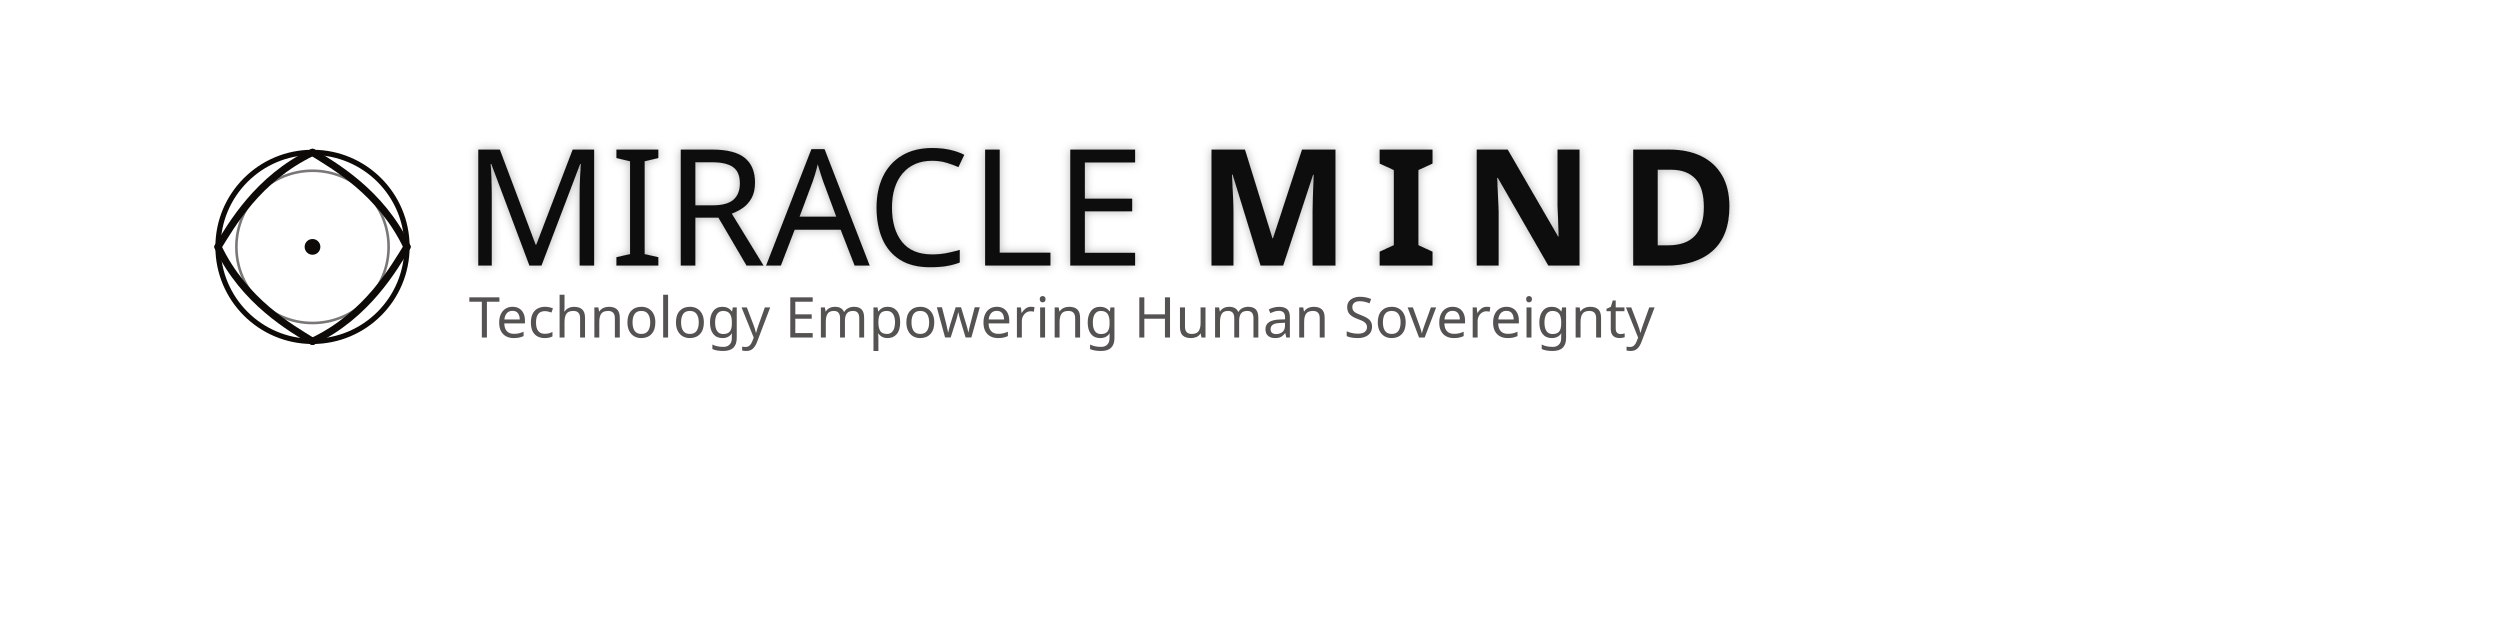
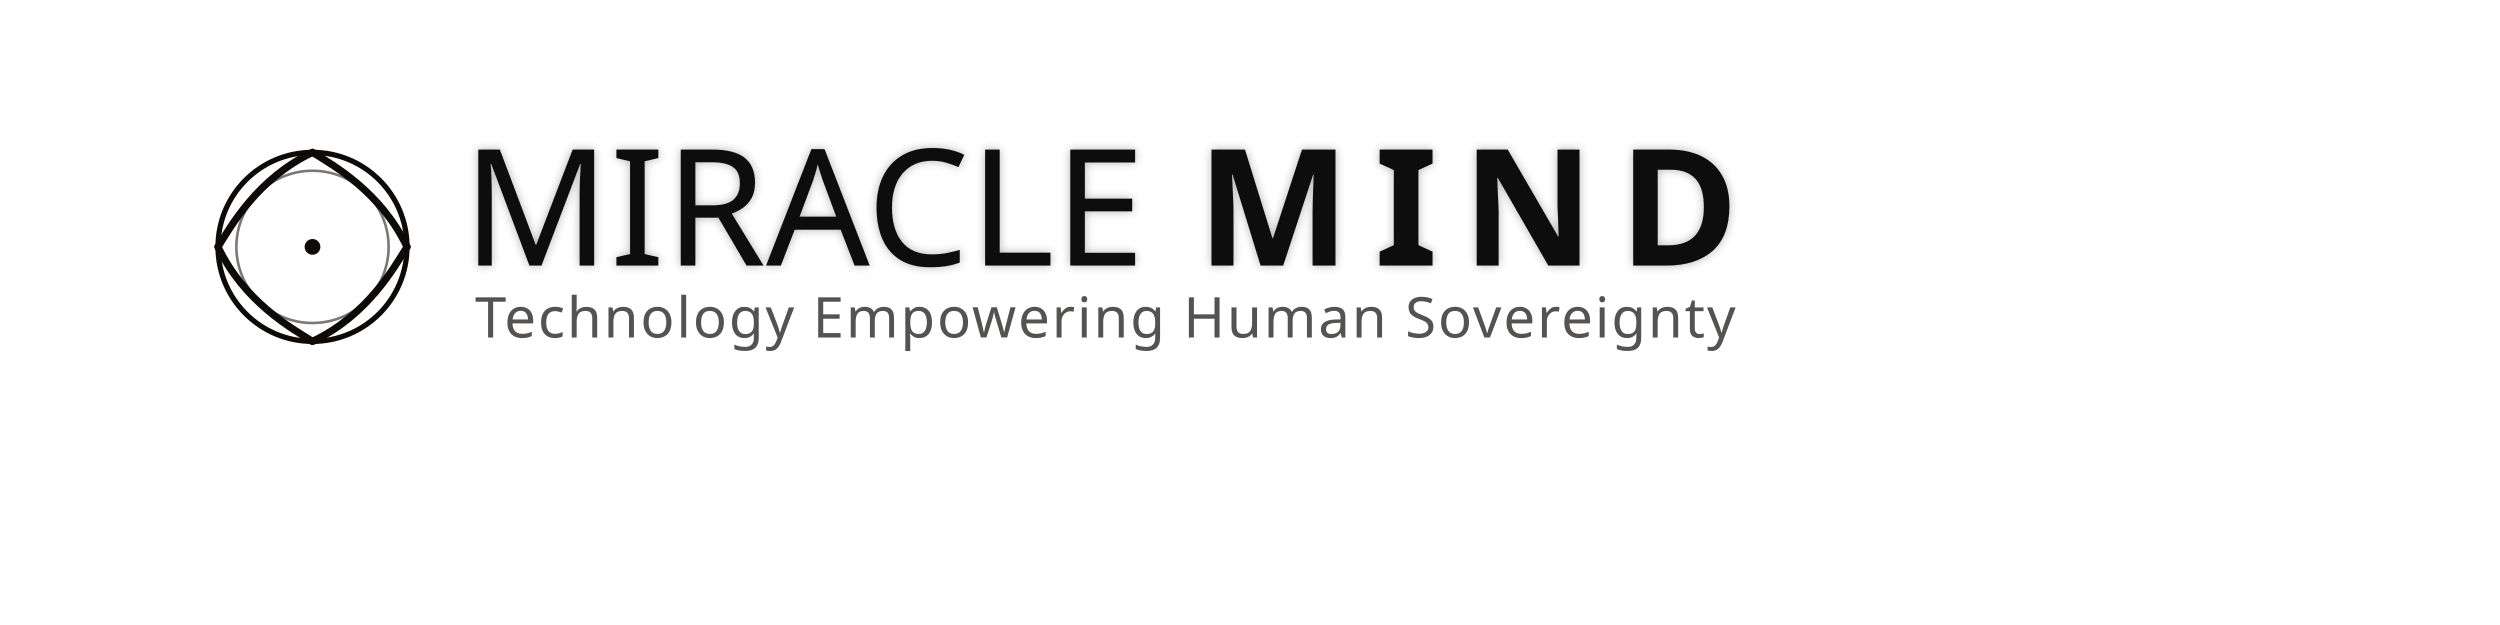
<svg xmlns="http://www.w3.org/2000/svg" viewBox="0 0 800 200" role="img" aria-label="Miracle Mind Logo">
  <defs>
    <linearGradient id="orbit-black" x1="0%" y1="0%" x2="100%" y2="100%">
      <stop offset="0%" stop-color="#2A2A2A" />
      <stop offset="50%" stop-color="#1A1A1A" />
      <stop offset="100%" stop-color="#000000" />
    </linearGradient>
    <filter id="textGlowBlack" x="-20%" y="-20%" width="140%" height="140%">
      <feGaussianBlur in="SourceGraphic" stdDeviation="1.5" result="blur" />
      <feFlood flood-color="#000000" flood-opacity="0.3" />
      <feComposite in2="blur" operator="in" result="glow" />
      <feMerge>
        <feMergeNode in="glow" />
        <feMergeNode in="SourceGraphic" />
      </feMerge>
    </filter>
  </defs>
  <g transform="translate(100, 79) scale(0.42)">
    <circle r="72" fill="none" stroke="#0D0A08" stroke-width="4" />
    <circle r="58" fill="none" stroke="#0D0A08" stroke-width="2" opacity="0.55" />
    <g fill="none" stroke="#0D0A08" stroke-width="5.5" stroke-linecap="round">
      <path d="M 0 -72 C 16 -62 52 -42 72 0" />
      <path d="M 72 0 C 62 16 42 52 0 72" />
      <path d="M 0 72 C -16 62 -52 42 -72 0" />
      <path d="M -72 0 C -62 -16 -42 -52 0 -72" />
    </g>
    <circle r="6" fill="#0D0A08" />
  </g>
  <text x="148" y="85" font-family="'Quattrocento Sans', sans-serif" font-size="52" font-weight="200" fill="#0D0A08" filter="url(#textGlowBlack)" letter-spacing="0">MIRACLE</text>
  <text x="383" y="85" font-family="'Quattrocento Sans', sans-serif" font-size="52" font-weight="700" fill="#0D0A08" filter="url(#textGlowBlack)" letter-spacing="0.15em">MIND</text>
-   <text x="150" y="108" font-family="'Barlow', sans-serif" font-size="18" font-weight="300" fill="#0D0A08" opacity="0.7" textLength="385" lengthAdjust="spacing">Technology Empowering Human Sovereignty</text>
+   <text x="152" y="108" font-family="'Barlow', sans-serif" font-size="18" font-weight="300" fill="#0D0A08" opacity="0.7" letter-spacing="0.035em">Technology Empowering Human Sovereignty</text>
</svg>
